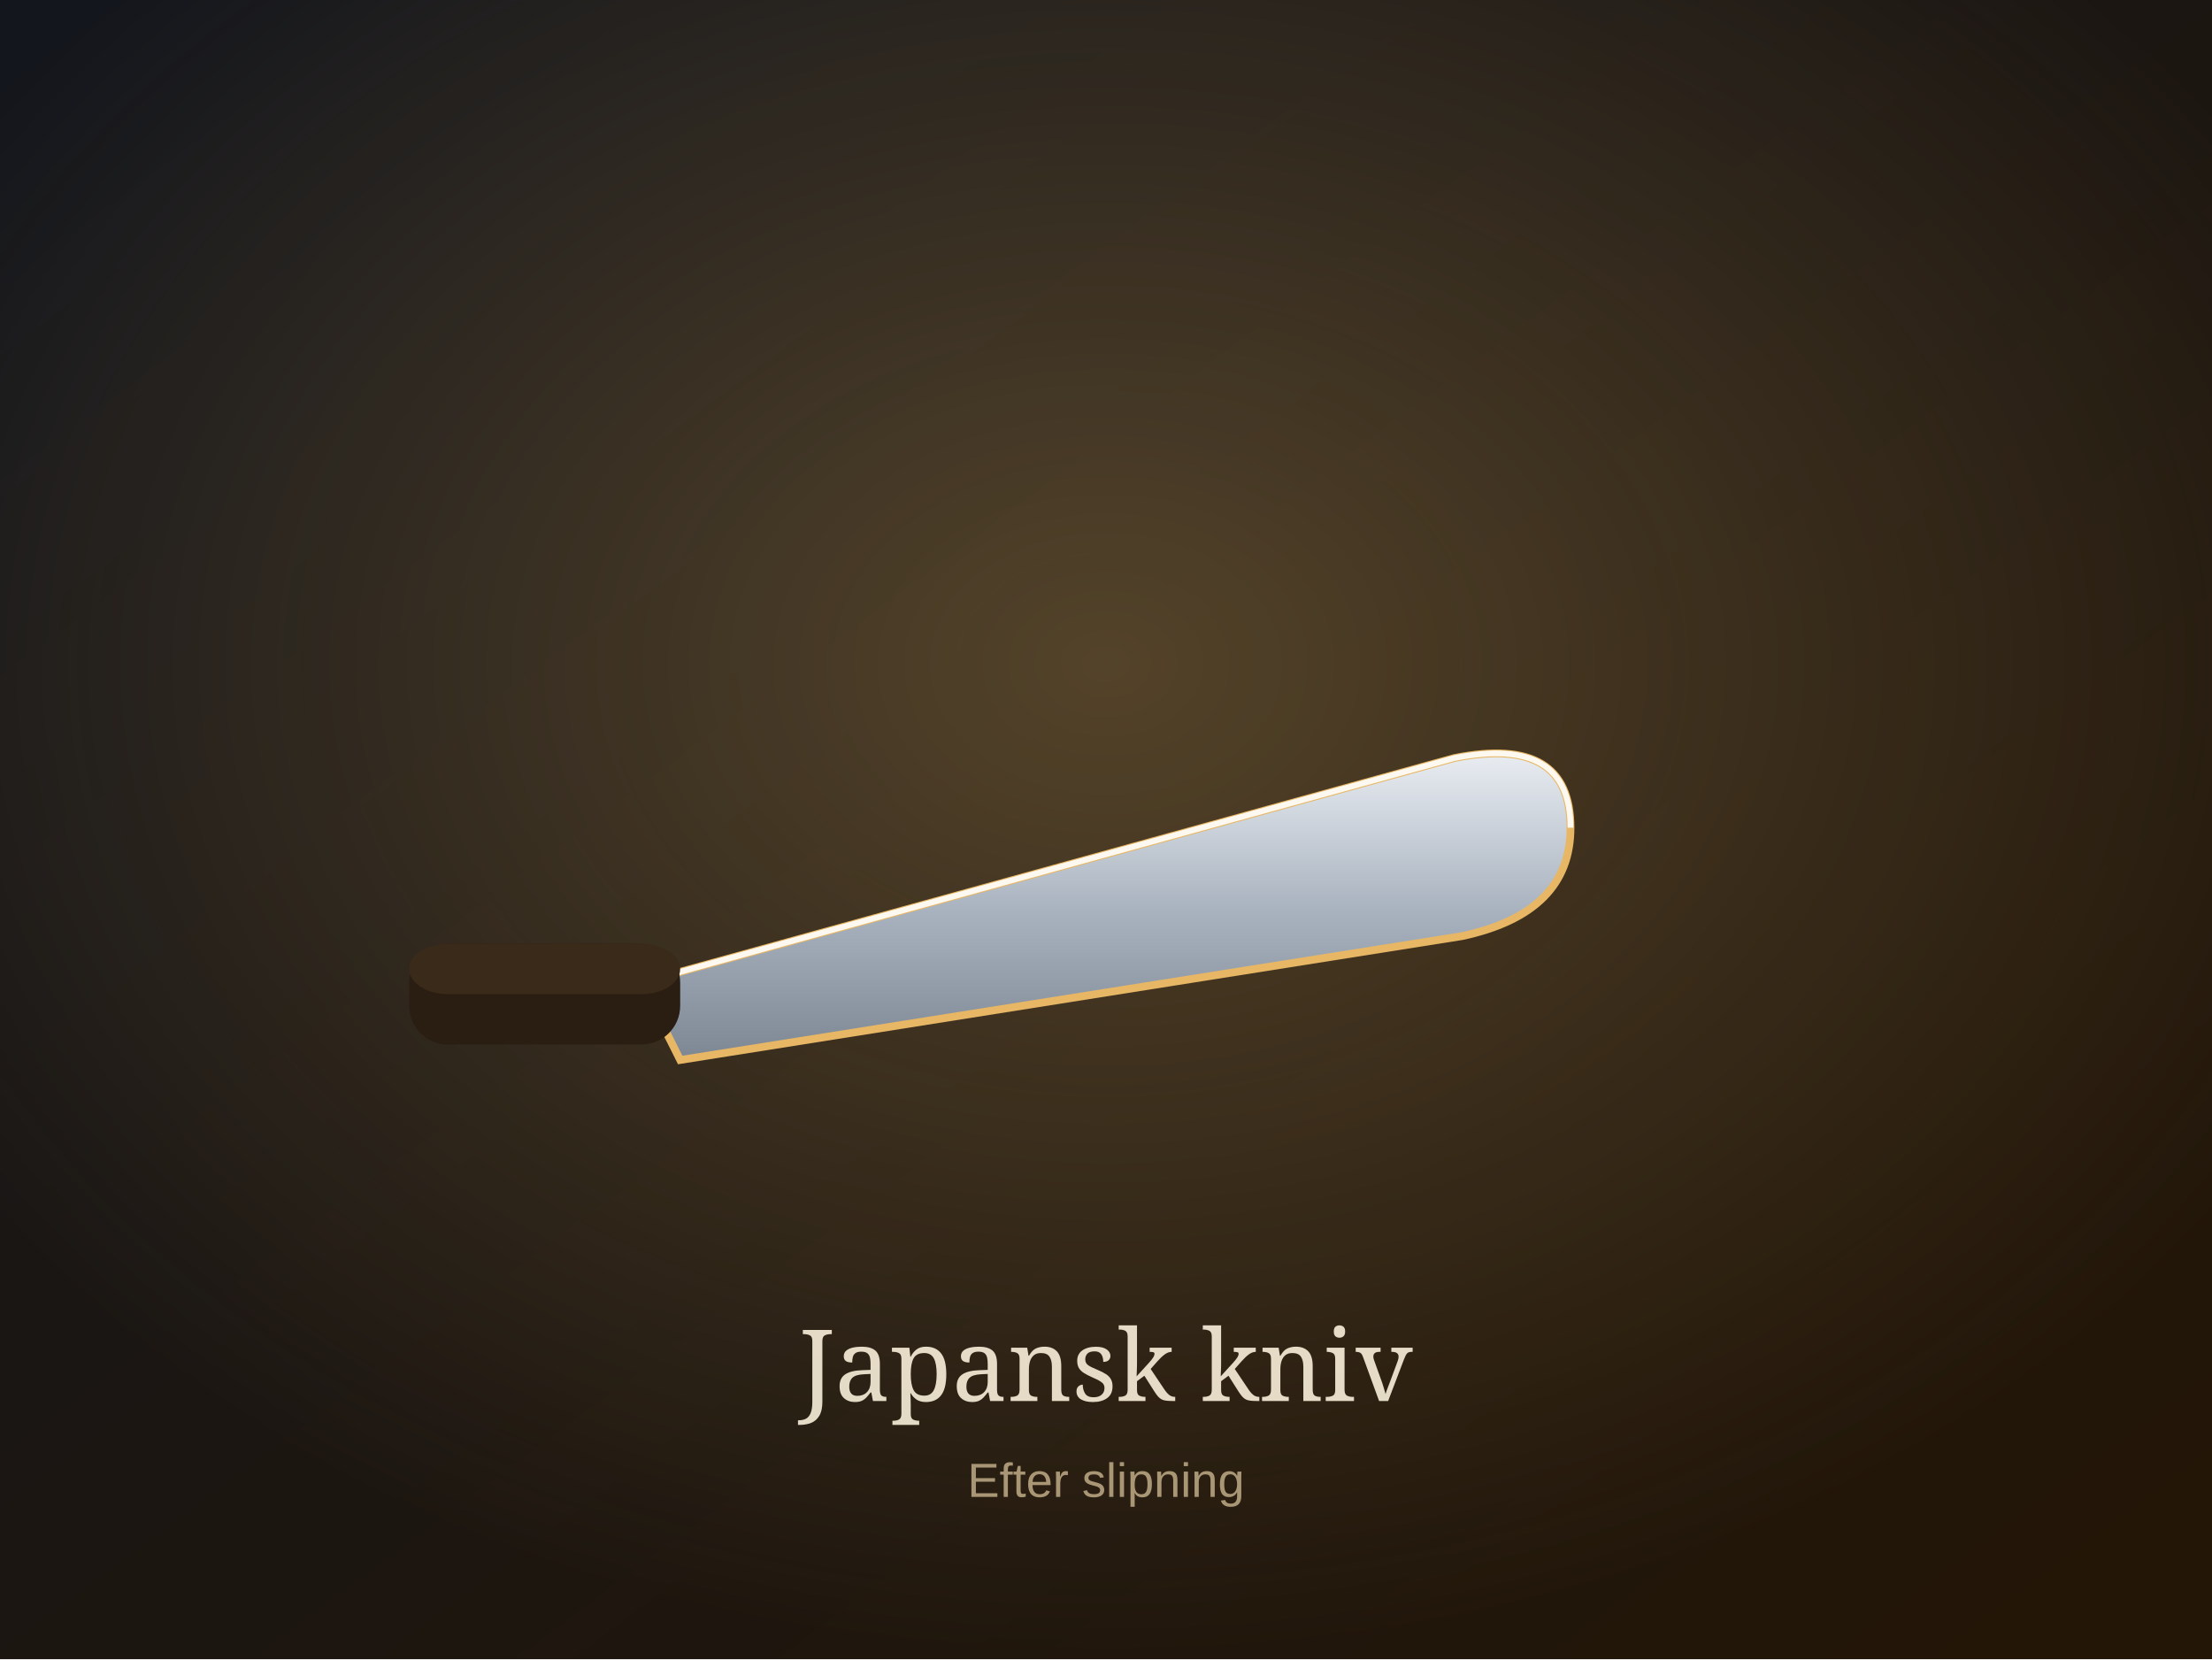
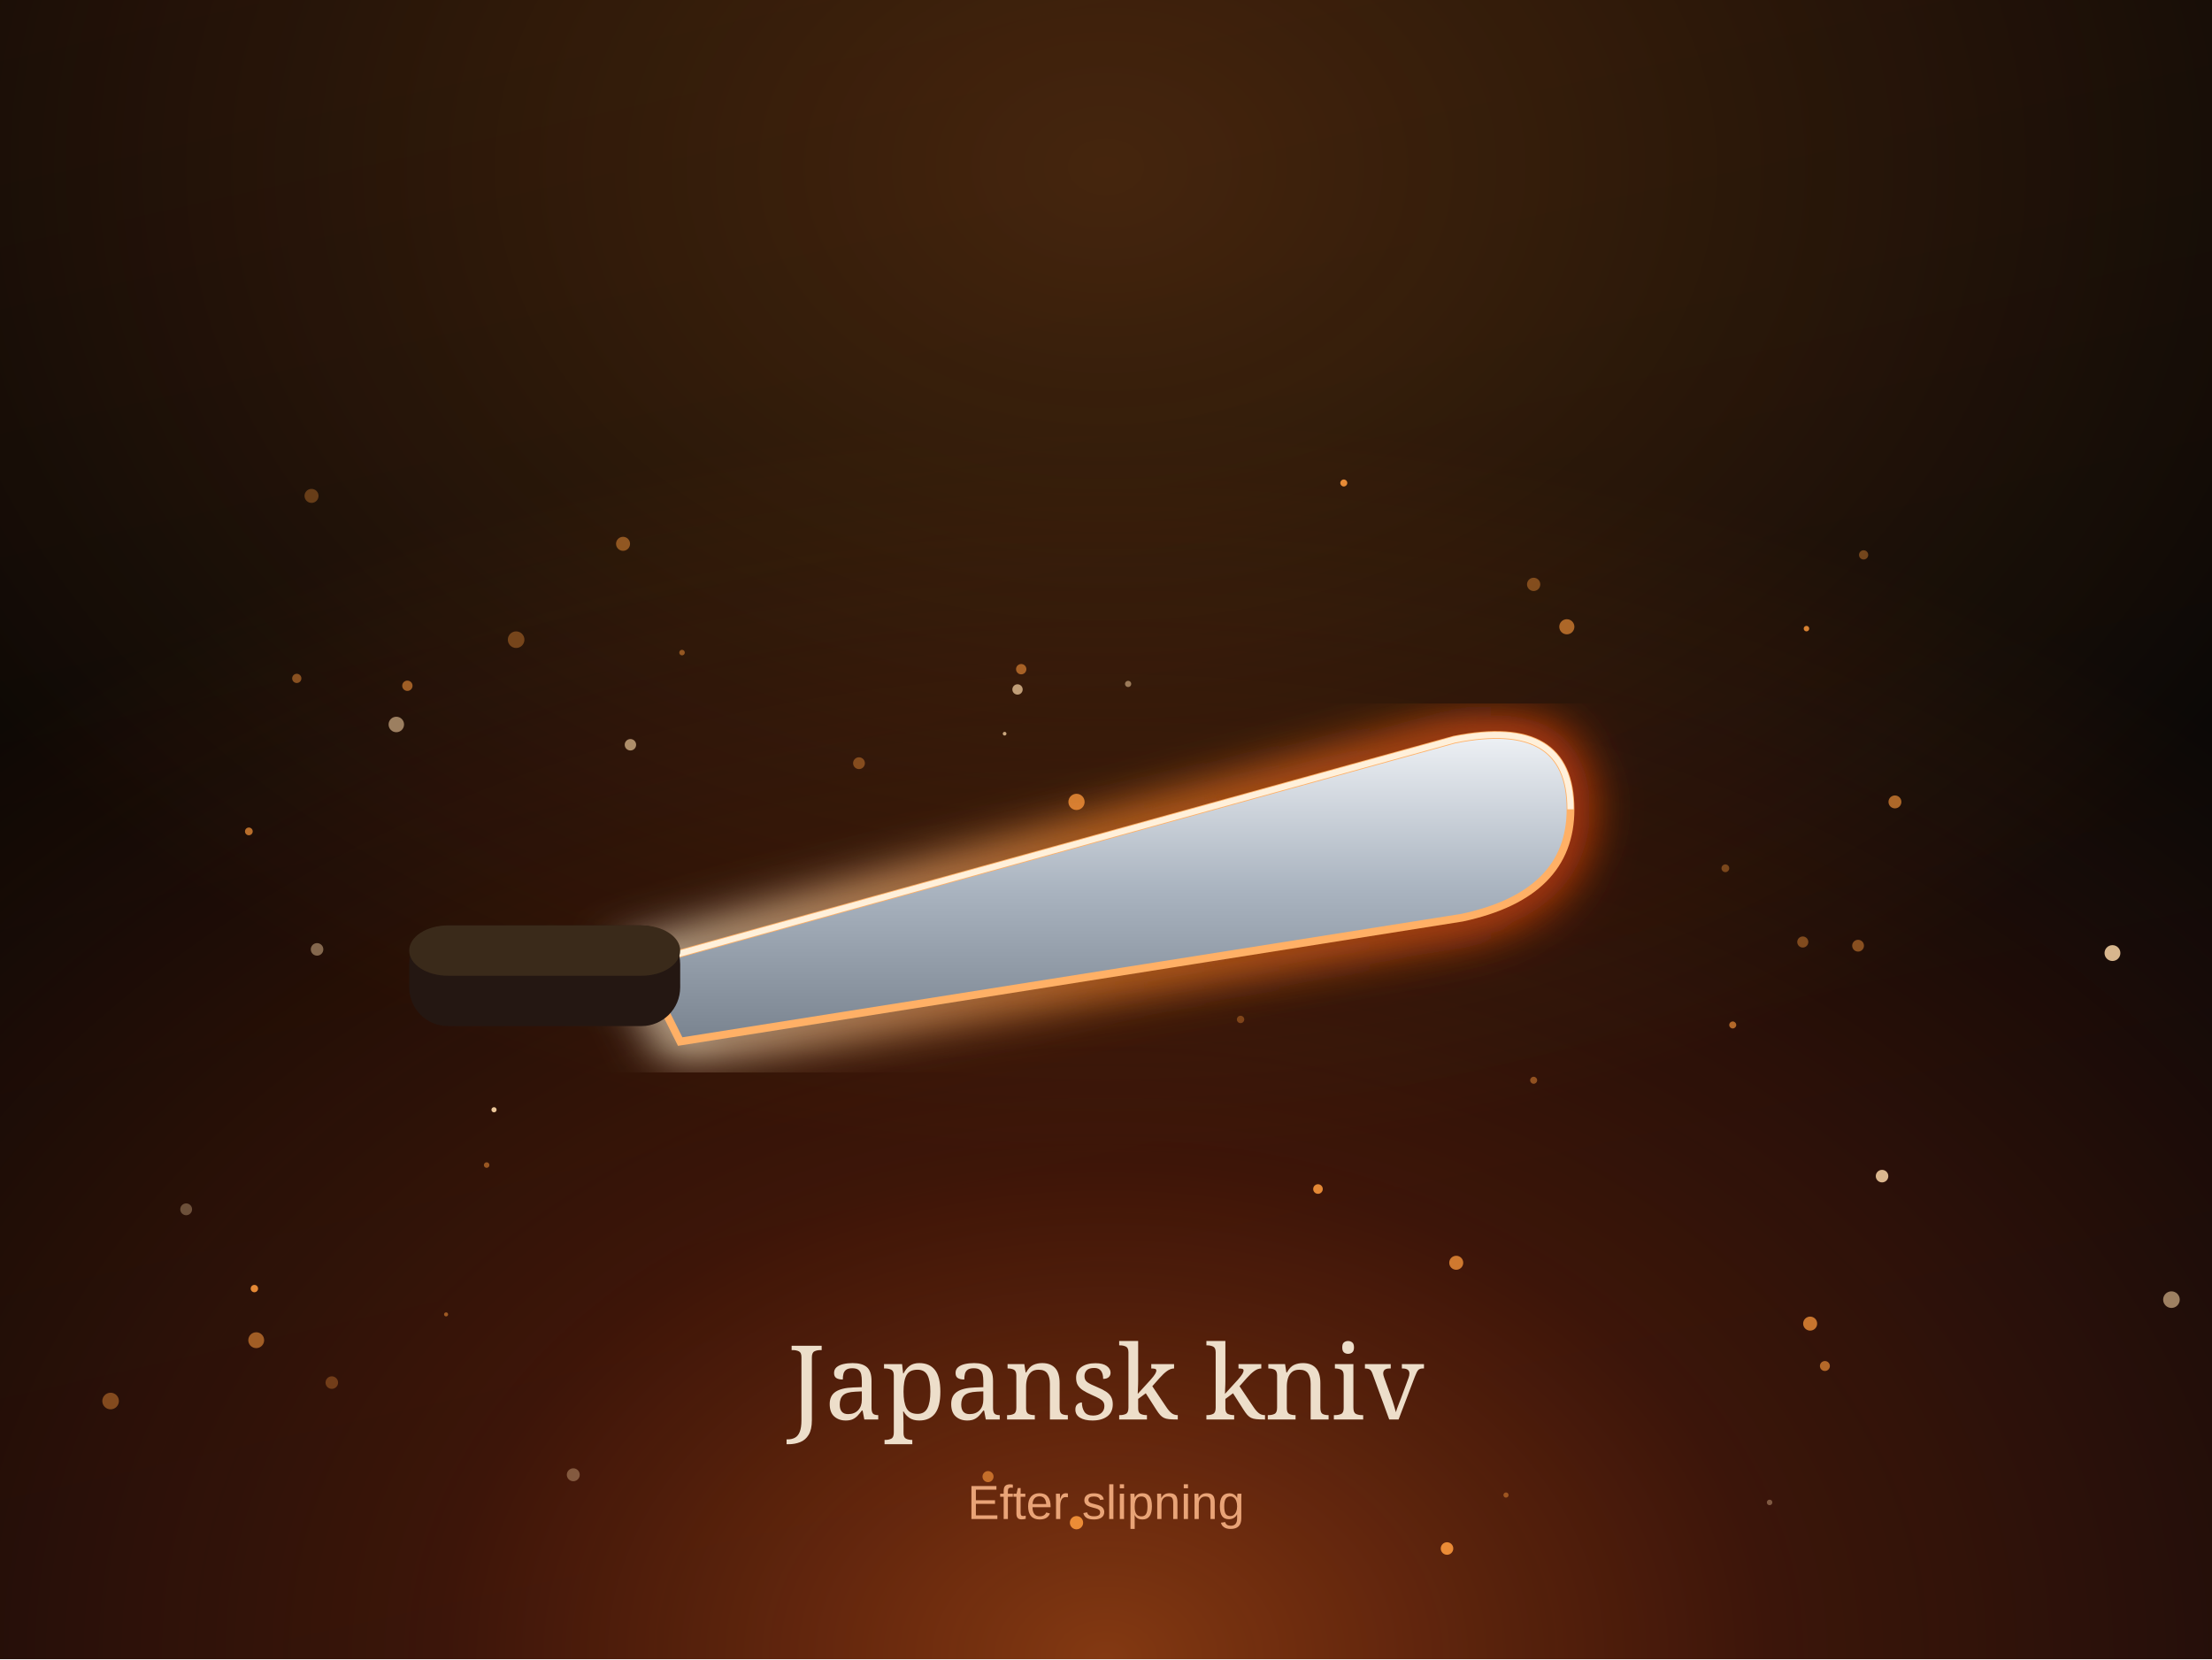
<svg xmlns="http://www.w3.org/2000/svg" viewBox="0 0 1200 900" width="1200" height="900">
  <defs>
-     <linearGradient id="bg" x1="0" y1="0" x2="1" y2="1">
-       <stop offset="0" stop-color="#13161d" />
-       <stop offset="1" stop-color="#241606" />
+     <linearGradient id="bg" x1="0" y1="0" x2="0.3" y2="1">
+       <stop offset="0" stop-color="#140a05" />
+       <stop offset="0.55" stop-color="#0c0805" />
+       <stop offset="1" stop-color="#080709" />
    </linearGradient>
    <linearGradient id="steel" x1="0" y1="0" x2="0" y2="1">
-       <stop offset="0" stop-color="#e9edf2" />
+       <stop offset="0" stop-color="#eef1f5" />
      <stop offset="0.5" stop-color="#aab4c0" />
-       <stop offset="1" stop-color="#7d8794" />
+       <stop offset="1" stop-color="#79838f" />
    </linearGradient>
-     <radialGradient id="glow" cx="0.5" cy="0.4" r="0.6">
-       <stop offset="0" stop-color="#E7B765" stop-opacity="0.28" />
-       <stop offset="1" stop-color="#E7B765" stop-opacity="0" />
+     <linearGradient id="hotedge" x1="0" y1="0" x2="1" y2="0">
+       <stop offset="0" stop-color="#fff3d6" />
+       <stop offset="0.5" stop-color="#ff8a2b" />
+       <stop offset="1" stop-color="#f2480c" />
+     </linearGradient>
+     <radialGradient id="forge" cx="0.5" cy="1" r="0.75">
+       <stop offset="0" stop-color="#ff6a1a" stop-opacity="0.5" />
+       <stop offset="0.4" stop-color="#f2480c" stop-opacity="0.22" />
+       <stop offset="1" stop-color="#f2480c" stop-opacity="0" />
    </radialGradient>
+     <radialGradient id="topglow" cx="0.5" cy="0.1" r="0.6">
+       <stop offset="0" stop-color="#FF8A2B" stop-opacity="0.22" />
+       <stop offset="1" stop-color="#FF8A2B" stop-opacity="0" />
+     </radialGradient>
+     <filter id="soft">
+       <feGaussianBlur stdDeviation="6" />
+     </filter>
  </defs>
  <rect width="1200" height="900" fill="url(#bg)" />
-   <rect width="1200" height="900" fill="url(#glow)" />
-   <g transform="translate(600 470) scale(2.1)">
-     <path d="M-120 30 L90 -28 Q120 -34 120 -10 Q120 12 92 18 L-110 50 Z" fill="url(#steel)" stroke="#E7B765" stroke-width="2" />
-     <path d="M-120 30 L90 -28 Q120 -34 120 -10" fill="none" stroke="#ffffff" stroke-width="1.5" opacity="0.9" />
-     <rect x="-180" y="20" width="70" height="26" rx="10" fill="#2a1d12" />
+   <rect width="1200" height="900" fill="url(#forge)" />
+   <rect width="1200" height="900" fill="url(#topglow)" />
+   <circle cx="338" cy="295" r="3.8" fill="#ff9a3c" opacity="0.48" />
+   <circle cx="817" cy="811" r="1.4" fill="#ff9a3c" opacity="0.44" />
+   <circle cx="980" cy="341" r="1.5" fill="#ff9a3c" opacity="0.82" />
+   <circle cx="990" cy="741" r="2.7" fill="#ff9a3c" opacity="0.63" />
+   <circle cx="832" cy="317" r="3.6" fill="#ff9a3c" opacity="0.41" />
+   <circle cx="180" cy="750" r="3.4" fill="#ff9a3c" opacity="0.31" />
+   <circle cx="264" cy="632" r="1.5" fill="#ff9a3c" opacity="0.50" />
+   <circle cx="536" cy="801" r="3.0" fill="#ff9a3c" opacity="0.62" />
+   <circle cx="936" cy="471" r="2.1" fill="#ff9a3c" opacity="0.38" />
+   <circle cx="161" cy="368" r="2.5" fill="#ff9a3c" opacity="0.47" />
+   <circle cx="729" cy="262" r="1.9" fill="#ff9a3c" opacity="0.88" />
+   <circle cx="448" cy="502" r="3.4" fill="#ff9a3c" opacity="0.83" />
+   <circle cx="280" cy="347" r="4.5" fill="#ff9a3c" opacity="0.36" />
+   <circle cx="1011" cy="301" r="2.5" fill="#ff9a3c" opacity="0.38" />
+   <circle cx="715" cy="645" r="2.6" fill="#ff9a3c" opacity="0.86" />
+   <circle cx="221" cy="372" r="2.8" fill="#ff9a3c" opacity="0.56" />
+   <circle cx="982" cy="718" r="3.8" fill="#ff9a3c" opacity="0.73" />
+   <circle cx="138" cy="699" r="2.0" fill="#ff9a3c" opacity="0.87" />
+   <circle cx="785" cy="840" r="3.4" fill="#ff9a3c" opacity="0.87" />
+   <circle cx="242" cy="713" r="1.1" fill="#ff9a3c" opacity="0.52" />
+   <circle cx="716" cy="464" r="4.1" fill="#ff9a3c" opacity="0.65" />
+   <circle cx="370" cy="354" r="1.5" fill="#ff9a3c" opacity="0.49" />
+   <circle cx="790" cy="685" r="3.8" fill="#ff9a3c" opacity="0.75" />
+   <circle cx="850" cy="340" r="4.1" fill="#ff9a3c" opacity="0.61" />
+   <circle cx="978" cy="511" r="3.0" fill="#ff9a3c" opacity="0.42" />
+   <circle cx="1028" cy="435" r="3.5" fill="#ff9a3c" opacity="0.63" />
+   <circle cx="139" cy="727" r="4.3" fill="#ff9a3c" opacity="0.55" />
+   <circle cx="1008" cy="513" r="3.2" fill="#ff9a3c" opacity="0.46" />
+   <circle cx="554" cy="363" r="2.8" fill="#ff9a3c" opacity="0.56" />
+   <circle cx="584" cy="826" r="3.6" fill="#ff9a3c" opacity="0.87" />
+   <circle cx="60" cy="760" r="4.5" fill="#ff9a3c" opacity="0.42" />
+   <circle cx="169" cy="269" r="3.8" fill="#ff9a3c" opacity="0.32" />
+   <circle cx="584" cy="435" r="4.4" fill="#ff9a3c" opacity="0.76" />
+   <circle cx="135" cy="451" r="2.1" fill="#ff9a3c" opacity="0.68" />
+   <circle cx="673" cy="553" r="2.0" fill="#ff9a3c" opacity="0.34" />
+   <circle cx="940" cy="556" r="1.9" fill="#ff9a3c" opacity="0.64" />
+   <circle cx="832" cy="586" r="1.9" fill="#ff9a3c" opacity="0.46" />
+   <circle cx="466" cy="414" r="3.2" fill="#ff9a3c" opacity="0.40" />
+   <circle cx="960" cy="815" r="1.5" fill="#ffd9a8" opacity="0.35" />
+   <circle cx="1178" cy="705" r="4.5" fill="#ffd9a8" opacity="0.56" />
+   <circle cx="311" cy="800" r="3.5" fill="#ffd9a8" opacity="0.34" />
+   <circle cx="342" cy="404" r="3.1" fill="#ffd9a8" opacity="0.61" />
+   <circle cx="545" cy="398" r="1.0" fill="#ffd9a8" opacity="0.74" />
+   <circle cx="552" cy="374" r="2.8" fill="#ffd9a8" opacity="0.69" />
+   <circle cx="612" cy="371" r="1.7" fill="#ffd9a8" opacity="0.50" />
+   <circle cx="268" cy="602" r="1.4" fill="#ffd9a8" opacity="0.90" />
+   <circle cx="215" cy="393" r="4.2" fill="#ffd9a8" opacity="0.55" />
+   <circle cx="172" cy="515" r="3.4" fill="#ffd9a8" opacity="0.44" />
+   <circle cx="1146" cy="517" r="4.3" fill="#ffd9a8" opacity="0.83" />
+   <circle cx="101" cy="656" r="3.2" fill="#ffd9a8" opacity="0.32" />
+   <circle cx="1021" cy="638" r="3.4" fill="#ffd9a8" opacity="0.83" />
+   <circle cx="380" cy="543" r="1.7" fill="#ffd9a8" opacity="0.34" />
+   <g transform="translate(600 460) scale(2.1)">
+     <path d="M-120 30 L90 -28 Q120 -34 120 -10 Q120 12 92 18 L-110 50 Z" fill="none" stroke="url(#hotedge)" stroke-width="10" opacity="0.85" filter="url(#soft)" />
+     <path d="M-120 30 L90 -28 Q120 -34 120 -10 Q120 12 92 18 L-110 50 Z" fill="url(#steel)" stroke="#ffb066" stroke-width="2" />
+     <path d="M-120 30 L90 -28 Q120 -34 120 -10" fill="none" stroke="#fff3e0" stroke-width="1.6" opacity="0.95" />
+     <rect x="-180" y="20" width="70" height="26" rx="10" fill="#241712" />
    <rect x="-180" y="20" width="70" height="13" rx="10" fill="#3a2a1a" />
  </g>
-   <text x="600" y="760" text-anchor="middle" font-family="Georgia, serif" font-size="54" fill="#f4ead6" opacity="0.92">Japansk kniv</text>
-   <text x="600" y="812" text-anchor="middle" font-family="Arial, sans-serif" font-size="26" fill="#c9b48f" opacity="0.8">Efter slipning</text>
+   <text x="600" y="770" text-anchor="middle" font-family="Georgia, serif" font-size="56" fill="#f6ead6" opacity="0.94">Japansk kniv</text>
+   <text x="600" y="824" text-anchor="middle" font-family="Arial, sans-serif" font-size="26" fill="#ffb98a" opacity="0.85">Efter slipning</text>
</svg>
